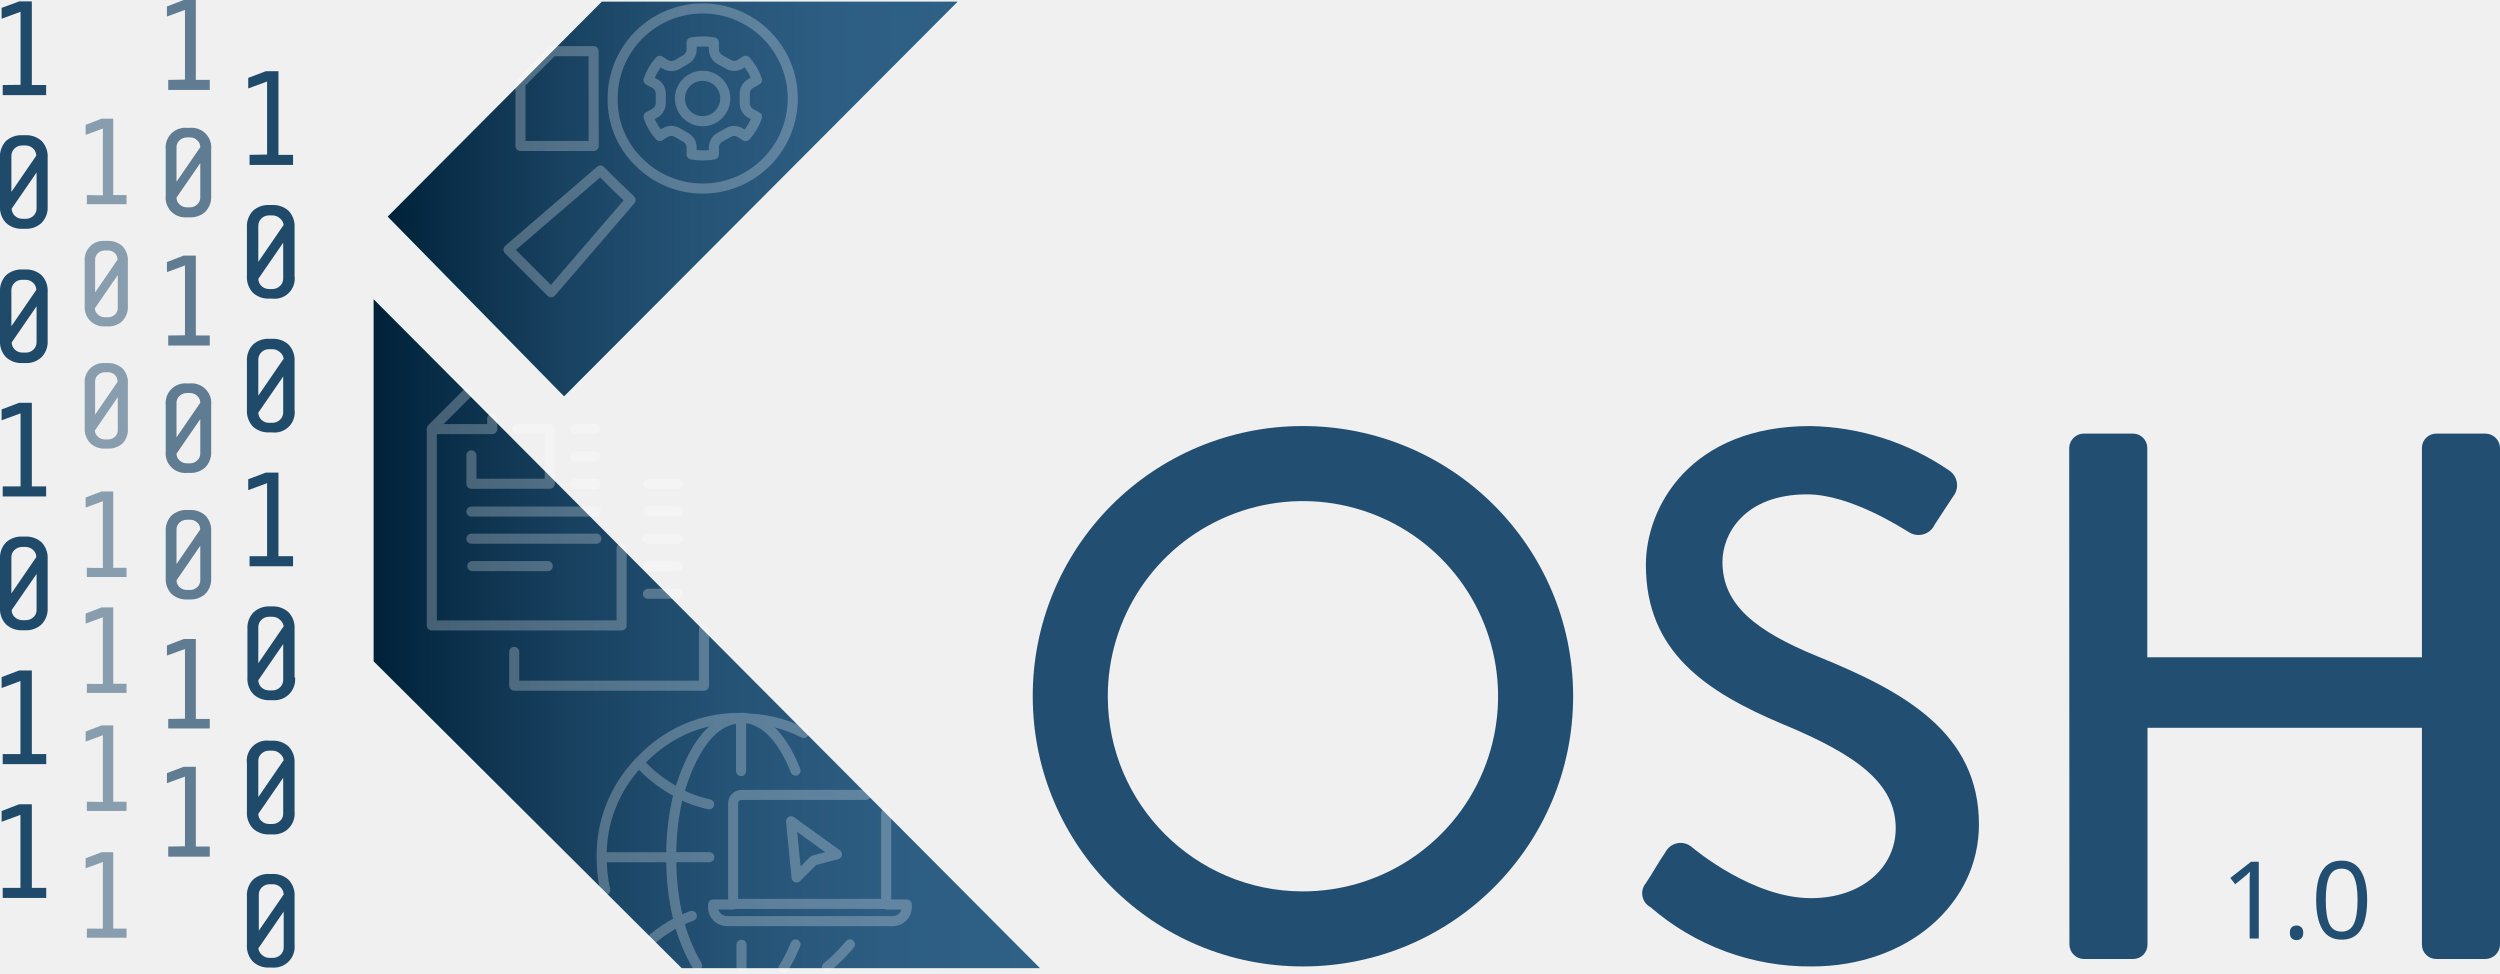
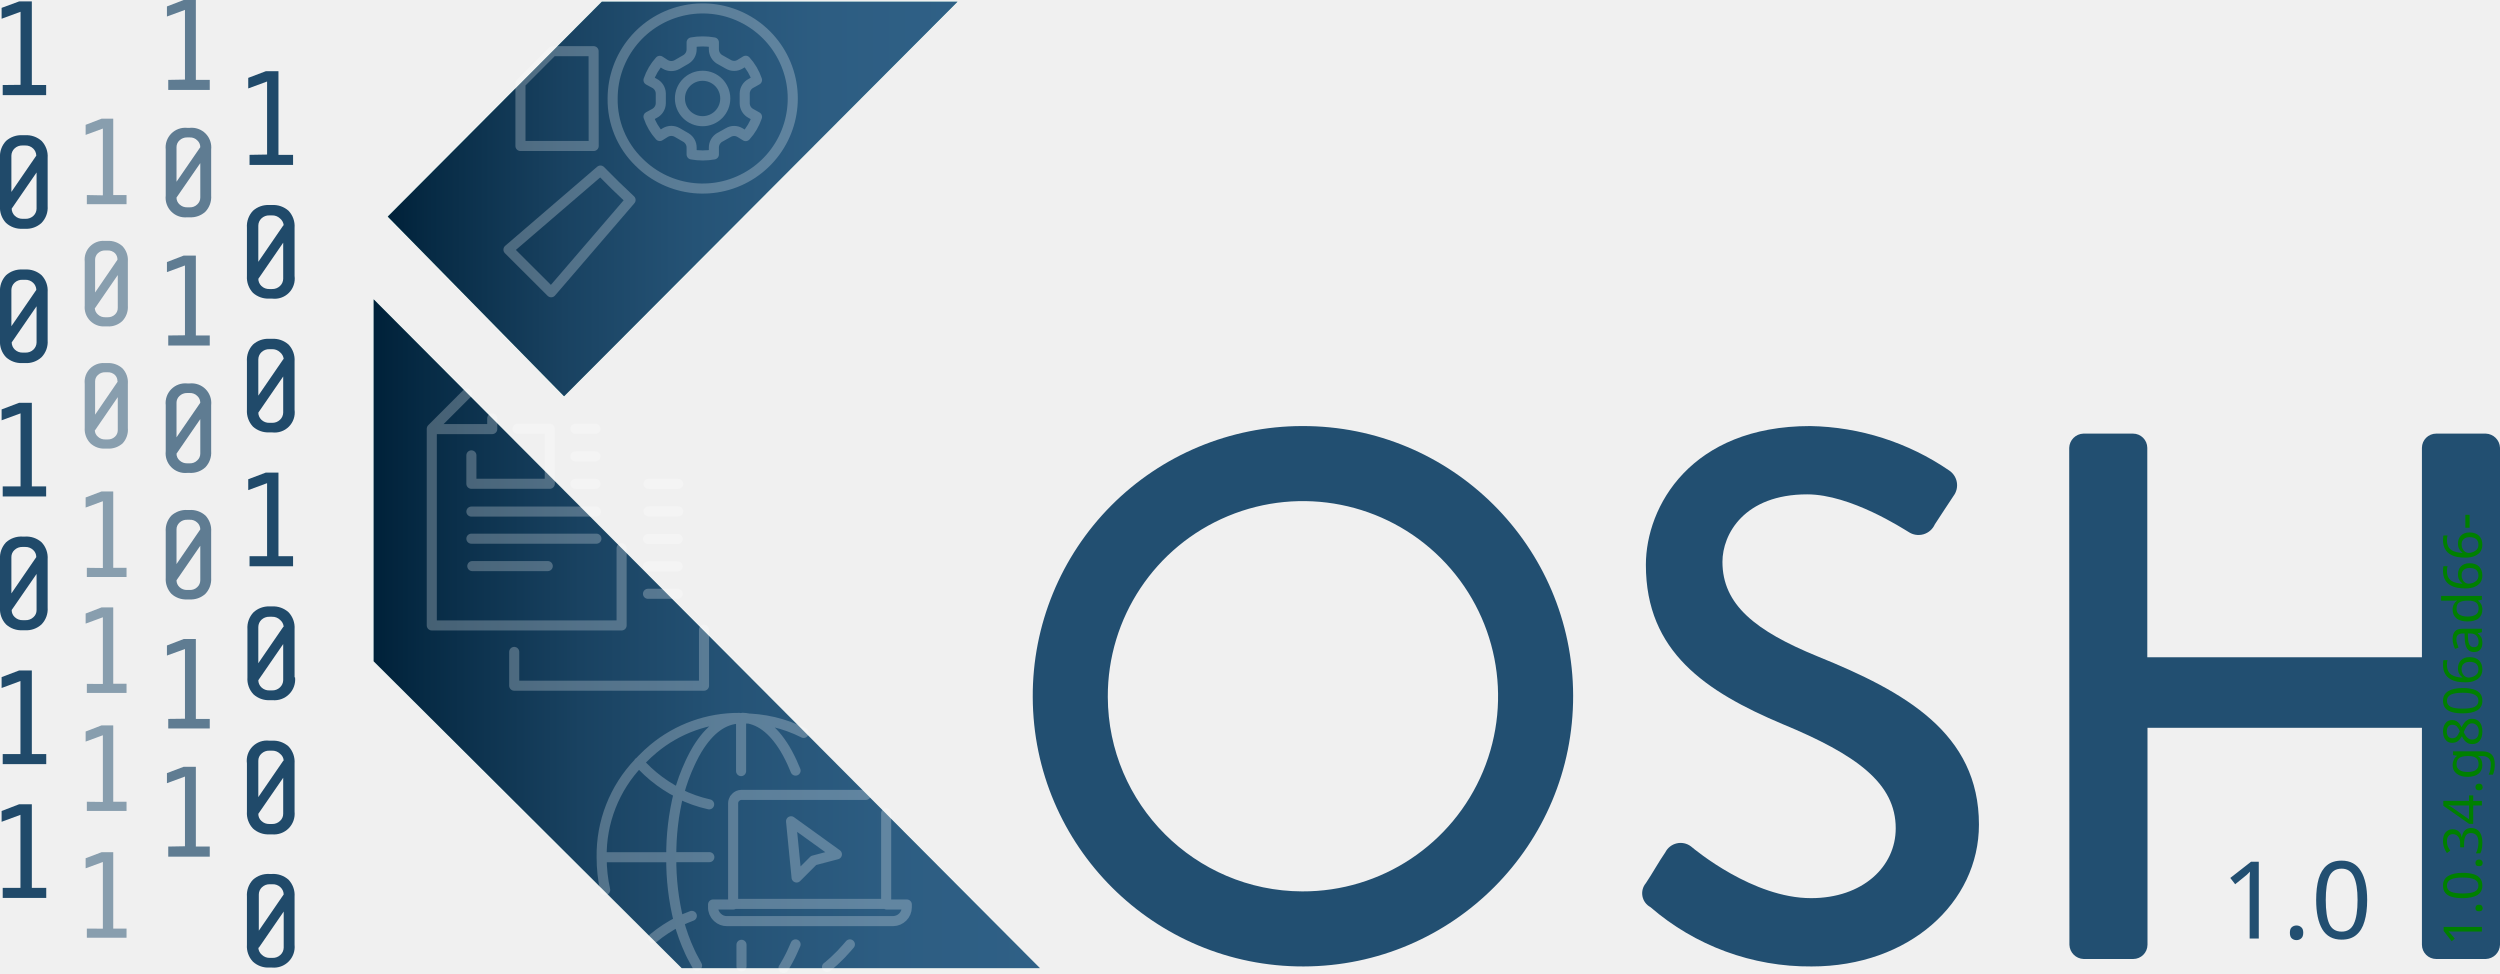
<svg xmlns="http://www.w3.org/2000/svg" xmlns:xlink="http://www.w3.org/1999/xlink" viewBox="0 0 248.15 96.65" version="1.1" id="svg4211">
  <defs id="defs4110">
    <style id="style4094">.cls-1{isolation:isolate;}.cls-2,.cls-3,.cls-4,.cls-5{fill:#224f71;}.cls-3,.cls-4,.cls-5,.cls-6{mix-blend-mode:multiply;}.cls-4{opacity:0.7;}.cls-5{opacity:0.5;}.cls-6{fill:#afdedc;}.cls-7{fill:url(#linear-gradient);}.cls-8{fill:url(#linear-gradient-2);}.cls-9{opacity:0.25;}.cls-10,.cls-11{fill:none;stroke:#fff;stroke-linecap:round;stroke-linejoin:round;}.cls-10{fill-rule:evenodd;}</style>
    <linearGradient id="linear-gradient" x1="38.49" y1="19.75" x2="95.04" y2="19.75" gradientUnits="userSpaceOnUse">
      <stop offset="0" stop-color="#002139" id="stop4096" />
      <stop offset="0.08" stop-color="#072b45" id="stop4098" />
      <stop offset="0.31" stop-color="#194261" id="stop4100" />
      <stop offset="0.54" stop-color="#255376" id="stop4102" />
      <stop offset="0.77" stop-color="#2d5d82" id="stop4104" />
      <stop offset="0.99" stop-color="#2f6086" id="stop4106" />
    </linearGradient>
    <linearGradient id="linear-gradient-2" x1="37.09" y1="62.9" x2="103.22" y2="62.9" xlink:href="#linear-gradient" />
    <linearGradient xlink:href="#linear-gradient" id="linearGradient4217" gradientUnits="userSpaceOnUse" x1="38.49" y1="19.75" x2="95.04" y2="19.75" />
  </defs>
  <path class="cls-2" d="m 129.25,42.29 a 26.82,26.82 0 1 1 -26.74,26.89 26.77,26.77 0 0 1 26.74,-26.89 z m 0,46.19 a 19.37,19.37 0 1 0 -19.29,-19.3 19.37,19.37 0 0 0 19.29,19.3 z" id="path4112" style="isolation:isolate;fill:#224f71" />
  <path class="cls-2" d="m 163.37,87.66 c 0.67,-1 1.26,-2.09 1.93,-3.06 a 1.7,1.7 0 0 1 2.54,-0.59 c 0.44,0.37 6.18,5.14 11.92,5.14 5.14,0 8.41,-3.13 8.41,-6.93 0,-4.47 -3.87,-7.3 -11.24,-10.35 -7.6,-3.21 -13.56,-7.16 -13.56,-15.8 0,-5.81 4.47,-13.78 16.31,-13.78 a 25.21,25.21 0 0 1 13.78,4.4 1.76,1.76 0 0 1 0.45,2.53 c -0.6,0.89 -1.27,1.94 -1.86,2.83 a 1.77,1.77 0 0 1 -2.61,0.75 c -0.52,-0.3 -5.74,-3.73 -10.06,-3.73 -6.25,0 -8.41,3.95 -8.41,6.7 0,4.25 3.27,6.86 9.46,9.39 8.64,3.5 16,7.6 16,16.69 0,7.75 -6.93,14.08 -16.61,14.08 a 24.14,24.14 0 0 1 -16,-5.89 1.56,1.56 0 0 1 -0.45,-2.38 z" id="path4114" style="isolation:isolate;fill:#224f71" />
  <path class="cls-2" d="m 205.39,44.45 a 1.46,1.46 0 0 1 1.41,-1.41 h 4.92 a 1.42,1.42 0 0 1 1.42,1.41 V 65.24 H 240.4 V 44.45 a 1.42,1.42 0 0 1 1.42,-1.41 h 4.91 a 1.46,1.46 0 0 1 1.42,1.41 v 49.33 a 1.46,1.46 0 0 1 -1.42,1.41 h -4.91 A 1.42,1.42 0 0 1 240.4,93.78 V 72.24 h -27.24 v 21.54 a 1.42,1.42 0 0 1 -1.42,1.41 h -4.92 a 1.46,1.46 0 0 1 -1.41,-1.41 z" id="path4116" style="isolation:isolate;fill:#224f71" />
  <path class="cls-3" d="m 0.27,8.44 v 1 h 4.31 v -1 H 3.16 V 0.14 H 1.9 L 0.16,0.78 V 1.86 L 2.04,1.17 v 7.25 z" id="path4124" style="isolation:isolate;mix-blend-mode:multiply;fill:#224f71" />
  <path class="cls-3" d="M 4.73,20.45 V 15.67 A 2.21,2.21 0 0 0 4.13,13.99 2.26,2.26 0 0 0 2.5,13.42 H 2.23 A 2.26,2.26 0 0 0 0.6,13.99 2.21,2.21 0 0 0 0,15.67 v 4.78 a 2.21,2.21 0 0 0 0.6,1.68 2.26,2.26 0 0 0 1.63,0.58 H 2.5 a 2.22,2.22 0 0 0 1.62,-0.58 2.18,2.18 0 0 0 0.61,-1.68 z m -1.13,-5 -2.47,3.6 v -3.6 a 1,1 0 0 1 0.31,-0.71 1.09,1.09 0 0 1 0.79,-0.3 H 2.5 a 1.09,1.09 0 0 1 0.79,0.3 1,1 0 0 1 0.31,0.68 z m -2.44,5.26 2.47,-3.59 v 3.59 a 1,1 0 0 1 -0.31,0.71 1.09,1.09 0 0 1 -0.79,0.3 H 2.26 A 1.09,1.09 0 0 1 1.47,21.42 1,1 0 0 1 1.16,20.71 Z" id="path4126" style="isolation:isolate;mix-blend-mode:multiply;fill:#224f71" />
  <path class="cls-3" d="M 4.73,33.78 V 29 A 2.21,2.21 0 0 0 4.13,27.32 2.26,2.26 0 0 0 2.5,26.75 H 2.23 A 2.26,2.26 0 0 0 0.6,27.32 2.21,2.21 0 0 0 0,29 v 4.78 a 2.21,2.21 0 0 0 0.6,1.68 2.26,2.26 0 0 0 1.63,0.58 H 2.5 a 2.22,2.22 0 0 0 1.62,-0.58 2.18,2.18 0 0 0 0.61,-1.68 z m -1.13,-5 -2.47,3.6 v -3.6 a 1,1 0 0 1 0.31,-0.71 1.09,1.09 0 0 1 0.79,-0.3 H 2.5 a 1.09,1.09 0 0 1 0.79,0.3 1,1 0 0 1 0.31,0.63 z M 1.16,33.99 3.63,30.4 v 3.59 A 1,1 0 0 1 3.32,34.7 1.09,1.09 0 0 1 2.53,35 H 2.26 A 1.09,1.09 0 0 1 1.47,34.7 1,1 0 0 1 1.16,33.99 Z" id="path4128" style="isolation:isolate;mix-blend-mode:multiply;fill:#224f71" />
  <path class="cls-3" d="m 0.27,48.28 v 1 h 4.31 v -1 H 3.16 v -8.3 H 1.9 l -1.74,0.66 v 1.08 l 1.88,-0.69 v 7.25 z" id="path4130" style="isolation:isolate;mix-blend-mode:multiply;fill:#224f71" />
  <path class="cls-3" d="M 4.73,60.3 V 55.52 A 2.23,2.23 0 0 0 4.13,53.83 2.26,2.26 0 0 0 2.5,53.26 H 2.23 A 2.26,2.26 0 0 0 0.6,53.83 2.23,2.23 0 0 0 0,55.52 v 4.78 a 2.21,2.21 0 0 0 0.6,1.68 2.26,2.26 0 0 0 1.63,0.58 H 2.5 A 2.22,2.22 0 0 0 4.12,61.98 2.18,2.18 0 0 0 4.73,60.3 Z m -1.13,-5 -2.47,3.6 v -3.6 a 0.93,0.93 0 0 1 0.31,-0.71 1.09,1.09 0 0 1 0.79,-0.3 H 2.5 a 1.09,1.09 0 0 1 0.79,0.3 0.93,0.93 0 0 1 0.31,0.68 z m -2.44,5.25 2.47,-3.58 v 3.58 a 0.92,0.92 0 0 1 -0.31,0.71 1.09,1.09 0 0 1 -0.79,0.3 H 2.26 A 1.09,1.09 0 0 1 1.47,61.26 0.92,0.92 0 0 1 1.16,60.55 Z" id="path4132" style="isolation:isolate;mix-blend-mode:multiply;fill:#224f71" />
  <path class="cls-3" d="m 0.27,74.85 v 1 h 4.32 v -1 H 3.16 v -8.3 H 1.9 l -1.74,0.66 v 1.08 L 2.03,67.6 v 7.25 z" id="path4134" style="isolation:isolate;mix-blend-mode:multiply;fill:#224f71" />
  <path class="cls-3" d="m 0.27,88.13 v 1 h 4.32 v -1 H 3.16 v -8.3 H 1.9 L 0.16,80.5 v 1.07 l 1.87,-0.69 v 7.25 z" id="path4136" style="isolation:isolate;mix-blend-mode:multiply;fill:#224f71" />
  <path class="cls-3" d="m 24.77,15.37 v 1 h 4.32 v -1 h -1.45 v -8.3 h -1.26 l -1.74,0.66 v 1.05 l 1.87,-0.69 v 7.25 z" id="path4138" style="isolation:isolate;mix-blend-mode:multiply;fill:#224f71" />
  <path class="cls-3" d="M 29.24,27.39 V 22.61 A 2.22,2.22 0 0 0 28.64,20.92 2.27,2.27 0 0 0 27,20.35 h -0.26 a 2.25,2.25 0 0 0 -1.63,0.57 2.22,2.22 0 0 0 -0.6,1.69 v 4.78 a 2.24,2.24 0 0 0 0.6,1.68 2.28,2.28 0 0 0 1.63,0.57 H 27 a 2,2 0 0 0 2.24,-2.25 z m -1.13,-5 -2.47,3.6 v -3.6 a 1,1 0 0 1 0.31,-0.71 1.09,1.09 0 0 1 0.79,-0.3 H 27 a 1.08,1.08 0 0 1 0.79,0.3 1,1 0 0 1 0.37,0.67 z m -2.47,5.29 2.47,-3.59 v 3.59 a 1,1 0 0 1 -0.32,0.71 1.08,1.08 0 0 1 -0.79,0.3 h -0.26 a 1.09,1.09 0 0 1 -0.79,-0.3 1,1 0 0 1 -0.31,-0.75 z" id="path4140" style="isolation:isolate;mix-blend-mode:multiply;fill:#224f71" />
  <path class="cls-3" d="M 29.24,40.67 V 35.88 A 2.21,2.21 0 0 0 28.64,34.2 2.27,2.27 0 0 0 27,33.63 h -0.26 a 2.25,2.25 0 0 0 -1.63,0.57 2.21,2.21 0 0 0 -0.6,1.68 v 4.79 a 2.24,2.24 0 0 0 0.6,1.68 2.28,2.28 0 0 0 1.63,0.57 H 27 a 2,2 0 0 0 2.24,-2.25 z m -1.13,-5 -2.47,3.6 v -3.6 a 1,1 0 0 1 0.31,-0.71 1.09,1.09 0 0 1 0.79,-0.3 H 27 a 1.08,1.08 0 0 1 0.79,0.3 1,1 0 0 1 0.37,0.67 z m -2.47,5.29 2.47,-3.59 v 3.59 a 1,1 0 0 1 -0.32,0.71 1.08,1.08 0 0 1 -0.79,0.3 h -0.26 a 1.09,1.09 0 0 1 -0.79,-0.3 1,1 0 0 1 -0.31,-0.75 z" id="path4142" style="isolation:isolate;mix-blend-mode:multiply;fill:#224f71" />
  <path class="cls-3" d="m 24.77,55.21 v 1 h 4.32 v -1 h -1.45 v -8.3 h -1.26 l -1.74,0.66 v 1.08 l 1.87,-0.69 v 7.25 z" id="path4144" style="isolation:isolate;mix-blend-mode:multiply;fill:#224f71" />
  <path class="cls-3" d="M 29.24,67.23 V 62.45 A 2.21,2.21 0 0 0 28.64,60.77 2.28,2.28 0 0 0 27,60.19 h -0.26 a 2.25,2.25 0 0 0 -1.58,0.59 2.21,2.21 0 0 0 -0.6,1.68 v 4.78 a 2.21,2.21 0 0 0 0.6,1.68 2.24,2.24 0 0 0 1.63,0.58 h 0.26 a 2.06,2.06 0 0 0 2.24,-2.26 z m -1.13,-5 -2.47,3.6 v -3.6 a 1,1 0 0 1 0.31,-0.71 1.09,1.09 0 0 1 0.79,-0.3 H 27 a 1.08,1.08 0 0 1 0.79,0.3 1,1 0 0 1 0.37,0.68 z m -2.47,5.29 2.47,-3.59 v 3.59 a 1,1 0 0 1 -0.32,0.71 1.08,1.08 0 0 1 -0.79,0.3 h -0.26 a 1.09,1.09 0 0 1 -0.79,-0.3 1,1 0 0 1 -0.31,-0.74 z" id="path4146" style="isolation:isolate;mix-blend-mode:multiply;fill:#224f71" />
  <path class="cls-3" d="M 29.24,80.52 V 75.78 A 2.23,2.23 0 0 0 28.64,74.09 2.27,2.27 0 0 0 27,73.52 h -0.26 a 2,2 0 0 0 -2.23,2.26 v 4.78 a 2.21,2.21 0 0 0 0.6,1.68 2.24,2.24 0 0 0 1.63,0.58 H 27 a 2.06,2.06 0 0 0 2.24,-2.26 z m -1.13,-5 -2.47,3.6 v -3.6 a 0.93,0.93 0 0 1 0.31,-0.71 1.09,1.09 0 0 1 0.79,-0.3 H 27 a 1.08,1.08 0 0 1 0.79,0.3 0.94,0.94 0 0 1 0.37,0.68 z m -2.47,5.26 2.47,-3.58 v 3.58 a 0.94,0.94 0 0 1 -0.32,0.71 1.08,1.08 0 0 1 -0.79,0.3 h -0.26 a 1.09,1.09 0 0 1 -0.79,-0.3 0.93,0.93 0 0 1 -0.31,-0.71 z" id="path4148" style="isolation:isolate;mix-blend-mode:multiply;fill:#224f71" />
  <path class="cls-3" d="M 29.24,93.78 V 89 A 2.21,2.21 0 0 0 28.64,87.32 2.27,2.27 0 0 0 27,86.75 h -0.26 a 2.25,2.25 0 0 0 -1.63,0.57 2.21,2.21 0 0 0 -0.6,1.68 v 4.78 a 2.21,2.21 0 0 0 0.6,1.68 2.24,2.24 0 0 0 1.63,0.58 H 27 a 2.06,2.06 0 0 0 2.24,-2.26 z m -1.08,-5 -2.47,3.6 v -3.6 a 1,1 0 0 1 0.31,-0.71 1.09,1.09 0 0 1 0.79,-0.3 h 0.26 a 1.08,1.08 0 0 1 0.79,0.3 1,1 0 0 1 0.32,0.71 z m -2.47,5.29 2.47,-3.59 v 3.59 a 1,1 0 0 1 -0.32,0.71 1.08,1.08 0 0 1 -0.79,0.3 H 26.79 A 1.09,1.09 0 0 1 26,94.78 1,1 0 0 1 25.64,94.06 Z" id="path4150" style="isolation:isolate;mix-blend-mode:multiply;fill:#224f71" />
  <path class="cls-4" d="m 16.7,7.93 v 1 h 4.12 v -1 H 19.44 V 0 h -1.21 l -1.66,0.64 v 1 L 18.36,0.98 V 7.9 Z" id="path4152" style="opacity:0.7;isolation:isolate;mix-blend-mode:multiply;fill:#224f71" />
  <path class="cls-4" d="m 20.96,19.41 v -4.56 a 1.95,1.95 0 0 0 -2.13,-2.16 h -0.25 a 1.95,1.95 0 0 0 -2.13,2.16 v 4.56 a 1.95,1.95 0 0 0 2.13,2.16 h 0.25 a 2.13,2.13 0 0 0 1.55,-0.55 2.1,2.1 0 0 0 0.58,-1.61 z m -1.08,-4.8 -2.36,3.43 v -3.43 a 0.9,0.9 0 0 1 0.3,-0.68 1.06,1.06 0 0 1 0.76,-0.29 h 0.25 a 1,1 0 0 1 0.75,0.29 0.9,0.9 0 0 1 0.3,0.68 z m -2.36,5 2.36,-3.42 v 3.42 a 0.9,0.9 0 0 1 -0.3,0.68 1,1 0 0 1 -0.75,0.29 h -0.25 a 1.06,1.06 0 0 1 -0.76,-0.29 0.9,0.9 0 0 1 -0.3,-0.64 z" id="path4154" style="opacity:0.7;isolation:isolate;mix-blend-mode:multiply;fill:#224f71" />
  <path class="cls-4" d="m 16.7,33.3 v 1 h 4.12 v -1 h -1.38 v -7.93 h -1.21 l -1.66,0.64 v 1 l 1.79,-0.66 v 6.93 z" id="path4156" style="opacity:0.7;isolation:isolate;mix-blend-mode:multiply;fill:#224f71" />
  <path class="cls-4" d="m 20.96,44.78 v -4.56 a 1.95,1.95 0 0 0 -2.13,-2.16 h -0.25 a 1.95,1.95 0 0 0 -2.13,2.16 v 4.56 a 1.95,1.95 0 0 0 2.13,2.16 h 0.25 a 2.13,2.13 0 0 0 1.55,-0.55 2.1,2.1 0 0 0 0.58,-1.61 z m -1.08,-4.8 -2.36,3.43 v -3.43 a 0.91,0.91 0 0 1 0.3,-0.68 1.06,1.06 0 0 1 0.76,-0.29 h 0.25 a 1,1 0 0 1 0.75,0.29 0.91,0.91 0 0 1 0.3,0.67 z m -2.36,5.05 2.36,-3.43 v 3.43 a 0.89,0.89 0 0 1 -0.3,0.67 1,1 0 0 1 -0.75,0.29 h -0.25 a 1.06,1.06 0 0 1 -0.76,-0.29 0.89,0.89 0 0 1 -0.3,-0.68 z" id="path4158" style="opacity:0.7;isolation:isolate;mix-blend-mode:multiply;fill:#224f71" />
  <path class="cls-4" d="m 16.7,71.36 v 0.95 h 4.12 v -0.95 h -1.38 v -7.93 h -1.21 l -1.66,0.64 v 1 l 1.79,-0.65 v 6.92 z" id="path4160" style="opacity:0.7;isolation:isolate;mix-blend-mode:multiply;fill:#224f71" />
  <path class="cls-4" d="m 20.96,57.36 v -4.58 a 2.12,2.12 0 0 0 -0.57,-1.61 2.18,2.18 0 0 0 -1.56,-0.55 h -0.25 a 2.18,2.18 0 0 0 -1.56,0.55 2.12,2.12 0 0 0 -0.57,1.61 v 4.57 a 2.13,2.13 0 0 0 0.57,1.6 2.15,2.15 0 0 0 1.56,0.55 h 0.25 a 2.13,2.13 0 0 0 1.55,-0.55 2.09,2.09 0 0 0 0.58,-1.59 z m -1.08,-4.81 -2.36,3.44 v -3.44 a 0.91,0.91 0 0 1 0.3,-0.68 1.05,1.05 0 0 1 0.76,-0.28 h 0.25 a 1,1 0 0 1 0.75,0.28 0.91,0.91 0 0 1 0.3,0.68 z m -2.36,5.05 2.36,-3.43 v 3.43 a 0.91,0.91 0 0 1 -0.3,0.68 1,1 0 0 1 -0.75,0.28 h -0.25 a 1.05,1.05 0 0 1 -0.76,-0.28 0.91,0.91 0 0 1 -0.3,-0.68 z" id="path4162" style="opacity:0.7;isolation:isolate;mix-blend-mode:multiply;fill:#224f71" />
  <path class="cls-4" d="m 16.7,84.03 v 1 h 4.12 v -1 h -1.38 v -7.92 h -1.21 l -1.66,0.63 v 1 l 1.79,-0.66 V 84 Z" id="path4164" style="opacity:0.7;isolation:isolate;mix-blend-mode:multiply;fill:#224f71" />
  <path class="cls-5" d="m 8.62,19.36 v 0.91 h 3.94 V 19.36 H 11.24 V 11.78 H 10.08 L 8.5,12.39 v 1 l 1.71,-0.63 v 6.63 z" id="path4166" style="opacity:0.5;isolation:isolate;mix-blend-mode:multiply;fill:#224f71" />
  <path class="cls-5" d="m 12.69,30.34 v -4.37 a 2,2 0 0 0 -0.54,-1.54 2.07,2.07 0 0 0 -1.5,-0.52 h -0.24 a 1.86,1.86 0 0 0 -2,2.06 v 4.37 a 1.89,1.89 0 0 0 2,2.06 h 0.24 a 2,2 0 0 0 1.49,-0.53 2,2 0 0 0 0.55,-1.53 z m -1,-4.6 -2.25,3.29 v -3.25 a 0.88,0.88 0 0 1 0.28,-0.65 1,1 0 0 1 0.72,-0.27 h 0.24 a 1,1 0 0 1 0.73,0.27 0.88,0.88 0 0 1 0.25,0.65 z m -2.25,4.83 2.25,-3.27 v 3.27 a 0.86,0.86 0 0 1 -0.28,0.65 1,1 0 0 1 -0.73,0.27 H 10.44 A 1,1 0 0 1 9.72,31.22 0.86,0.86 0 0 1 9.41,30.57 Z" id="path4168" style="opacity:0.5;isolation:isolate;mix-blend-mode:multiply;fill:#224f71" />
  <path class="cls-5" d="m 8.62,67.88 v 0.9 h 3.94 V 67.87 H 11.24 V 60.29 H 10.08 L 8.5,60.9 v 1 l 1.71,-0.63 v 6.62 z" id="path4170" style="opacity:0.5;isolation:isolate;mix-blend-mode:multiply;fill:#224f71" />
  <path class="cls-5" d="m 8.62,92.17 v 0.91 h 3.94 v -0.91 h -1.32 v -7.58 h -1.16 l -1.58,0.6 v 1 l 1.71,-0.63 v 6.62 z" id="path4172" style="opacity:0.5;isolation:isolate;mix-blend-mode:multiply;fill:#224f71" />
  <path class="cls-5" d="m 8.62,56.36 v 0.91 h 3.94 v -0.91 h -1.32 v -7.58 h -1.16 l -1.58,0.6 v 1 l 1.71,-0.63 v 6.63 z" id="path4174" style="opacity:0.5;isolation:isolate;mix-blend-mode:multiply;fill:#224f71" />
  <path class="cls-5" d="M 12.69,42.47 V 38.1 a 2,2 0 0 0 -0.54,-1.54 2.07,2.07 0 0 0 -1.5,-0.52 h -0.24 a 1.86,1.86 0 0 0 -2,2.06 v 4.37 a 2,2 0 0 0 0.56,1.53 2,2 0 0 0 1.48,0.53 h 0.24 A 2.07,2.07 0 0 0 12.18,44 2,2 0 0 0 12.69,42.47 Z m -1,-4.6 -2.25,3.29 v -3.29 a 0.86,0.86 0 0 1 0.28,-0.65 1,1 0 0 1 0.72,-0.27 h 0.24 a 1,1 0 0 1 0.73,0.27 0.86,0.86 0 0 1 0.25,0.65 z m -2.25,4.83 2.25,-3.28 v 3.28 a 0.86,0.86 0 0 1 -0.28,0.65 1,1 0 0 1 -0.73,0.27 H 10.44 A 1,1 0 0 1 9.72,43.35 0.86,0.86 0 0 1 9.41,42.7 Z" id="path4176" style="opacity:0.5;isolation:isolate;mix-blend-mode:multiply;fill:#224f71" />
  <path class="cls-5" d="m 8.62,79.58 v 0.91 h 3.94 V 79.58 H 11.24 V 72 H 10.08 L 8.5,72.61 v 1 l 1.71,-0.63 v 6.62 z" id="path4178" style="opacity:0.5;isolation:isolate;mix-blend-mode:multiply;fill:#224f71" />
  <polygon class="cls-6" points="37.09,29.71 37.09,65.64 67.67,96.1 103.22,96.1 " id="polygon4180" style="isolation:isolate;mix-blend-mode:multiply;fill:#afdedc" />
  <polygon class="cls-6" points="55.99,39.33 95.04,0.17 59.74,0.17 38.49,21.5 " id="polygon4182" style="isolation:isolate;mix-blend-mode:multiply;fill:#afdedc" />
  <polygon class="cls-6" points="55.99,39.33 95.04,0.17 59.74,0.17 38.49,21.5 " id="polygon4184" style="isolation:isolate;mix-blend-mode:multiply;fill:#afdedc" />
  <polygon class="cls-7" points="55.99,39.33 95.04,0.17 59.74,0.17 38.49,21.5 " id="polygon4186" style="isolation:isolate;fill:url(#linearGradient4217)" />
  <polygon class="cls-8" points="37.09,29.71 37.09,65.64 67.67,96.1 103.22,96.1 " id="polygon4188" style="isolation:isolate;fill:url(#linear-gradient-2)" />
  <g class="cls-9" id="g4192" style="opacity:0.25;isolation:isolate">
    <path class="cls-10" d="m 484.63,443.42 v 2.82 h 7.78 v -5.46 h -3.2 m 7.74,5.47 h -2 m 0,-2.73 h 2 m 0,-2.74 h -2 M 484.63,449 H 497 m -10.3,-9.25 v 1.06 h -6 v 19.49 h 18.84 v -7.67 m -18.84,-11.85 3.51,-3.51 m 18,11.71 h 2.95 m 0,-2.73 h -2.95 m -13.33,16.68 v 3.35 h 18.84 v -5.56 m -23,-6.31 h 7.49 m 4.83,-2.72 h -12.41 m 20.48,5.47 h -2.95 m 0,-2.72 h 2.95 m 0,-2.72 h -2.95" transform="translate(-437.84,-398.22)" id="path4190" style="fill:none;fill-rule:evenodd;stroke:#ffffff;stroke-linecap:round;stroke-linejoin:round" />
  </g>
  <g class="cls-9" id="g4202" style="opacity:0.25;isolation:isolate">
    <polygon class="cls-11" points="51.66,8.28 51.66,14.49 58.93,14.49 58.92,5.08 54.85,5.08 " id="polygon4194" style="fill:none;stroke:#ffffff;stroke-linecap:round;stroke-linejoin:round" />
    <path class="cls-11" d="m 498.92,416.63 -1.48,-1.48 -9.13,7.85 v 0 l 4.24,4.23 v 0 l 7.88,-9.16 z" transform="translate(-437.84,-398.22)" id="path4196" style="fill:none;stroke:#ffffff;stroke-linecap:round;stroke-linejoin:round" />
    <path class="cls-11" d="m 501.26,414.31 a 8.94,8.94 0 1 0 -2.61,-6.32 8.63,8.63 0 0 0 2.61,6.32 z m 1.54,-7.82 -0.59,-0.32 a 5.4,5.4 0 0 1 1.12,-1.91 l 0.56,0.36 a 1.17,1.17 0 0 0 1.17,0 l 0.88,-0.51 a 1.16,1.16 0 0 0 0.55,-1 v -0.68 a 6.16,6.16 0 0 1 2.21,0 v 0.67 a 1.18,1.18 0 0 0 0.54,1 l 0.89,0.5 a 1.13,1.13 0 0 0 1.16,0 l 0.57,-0.35 a 5.4,5.4 0 0 1 1.12,1.91 l -0.59,0.33 a 1.16,1.16 0 0 0 -0.63,1 v 1 a 1.16,1.16 0 0 0 0.63,1 l 0.59,0.33 a 5.4,5.4 0 0 1 -1.12,1.91 l -0.57,-0.35 a 1.13,1.13 0 0 0 -1.16,0 l -0.89,0.5 a 1.17,1.17 0 0 0 -0.54,1 v 0.67 a 6.16,6.16 0 0 1 -2.21,0 v -0.67 a 1.16,1.16 0 0 0 -0.55,-1 l -0.88,-0.51 a 1.17,1.17 0 0 0 -1.17,0 l -0.56,0.35 a 5.35,5.35 0 0 1 -1.12,-1.92 l 0.59,-0.32 a 1.16,1.16 0 0 0 0.63,-1 v -1 a 1.16,1.16 0 0 0 -0.63,-0.99 z" transform="translate(-437.84,-398.22)" id="path4198" style="fill:none;stroke:#ffffff;stroke-linecap:round;stroke-linejoin:round" />
    <path class="cls-11" d="m 507.58,410.25 a 2.25,2.25 0 0 0 2.25,-2.26 2.25,2.25 0 1 0 -4.5,0 2.25,2.25 0 0 0 2.25,2.26 z" transform="translate(-437.84,-398.22)" id="path4200" style="fill:none;stroke:#ffffff;stroke-linecap:round;stroke-linejoin:round" />
  </g>
  <g class="cls-9" id="g4206" style="opacity:0.25;isolation:isolate">
    <path class="cls-10" d="m 511.4,474.76 v -5.22 h -0.16 c -1.6,0.06 -3,1.09 -4.2,3.07 -0.18,0.3 -0.36,0.63 -0.54,1 l -0.18,0.38 a 18.11,18.11 0 0 0 -1.09,3 12.84,12.84 0 0 0 3,1.07 m 3.14,-8.53 h 0.16 a 13.39,13.39 0 0 1 6.08,1.44 m 6.18,6.15 h -12.36 a 0.79,0.79 0 0 0 -0.57,0.25 0.66,0.66 0 0 0 -0.2,0.31 0.75,0.75 0 0 0 -0.05,0.26 v 10 h 15.19 v -9 m -7.2,4.69 -1.69,1.69 -0.55,-5.58 4.55,3.28 z m -7.05,-14.16 c 1.6,0.06 3,1.09 4.2,3.07 0.18,0.3 0.36,0.63 0.54,1 l 0.18,0.38 c 0.12,0.26 0.23,0.52 0.34,0.79 m -18.9,11.85 a 14.8,14.8 0 0 1 -0.35,-3.23 v 0 a 13.27,13.27 0 0 1 3.68,-9.4 l 0.37,-0.38 a 14.06,14.06 0 0 1 1.08,-1 13.2,13.2 0 0 1 8.54,-3.07 m -4.72,19.65 a 12.26,12.26 0 0 0 -1.29,0.56 18.58,18.58 0 0 0 1.09,3 l 0.18,0.38 q 0.27,0.53 0.54,1 m -4.34,-2.73 a 13.61,13.61 0 0 1 2.53,-1.66 25.19,25.19 0 0 1 -0.75,-6.37 h -6.91 m 7.66,-6.38 a 25.24,25.24 0 0 0 -0.75,6.37 h 3.78 m -7,-9.41 0.37,0.39 a 14.06,14.06 0 0 0 1.08,1 13.61,13.61 0 0 0 2.53,1.66 m 10.38,17.37 a 0.83,0.83 0 0 1 0.08,-0.12 l 0.06,-0.11 c 0.19,-0.31 0.37,-0.64 0.55,-1 l 0.18,-0.38 0.33,-0.74 m 5.39,0 c -0.21,0.25 -0.43,0.5 -0.66,0.74 a 4.27,4.27 0 0 1 -0.36,0.38 q -0.52,0.53 -1.08,1 l -0.17,0.13 M 510.62,488 h -2 v 0.24 a 1.31,1.31 0 0 0 0.4,1 l 0.06,0.06 a 1.32,1.32 0 0 0 0.92,0.35 h 16.48 a 1.38,1.38 0 0 0 1.37,-1.38 V 488 h -2 m -14.41,4 v 2.15" transform="translate(-437.84,-398.22)" id="path4204" style="fill:none;fill-rule:evenodd;stroke:#ffffff;stroke-linecap:round;stroke-linejoin:round" />
  </g>
  <text xml:space="preserve" style="font-style:normal;font-weight:normal;font-size:40px;line-height:1.25;font-family:sans-serif;letter-spacing:0px;word-spacing:0px;fill:#224f71;fill-opacity:1;stroke:none" x="220.427" y="93.16" id="text4318">
    <tspan id="tspan4316" x="220.427" y="93.16" style="font-style:normal;font-variant:normal;font-weight:normal;font-stretch:normal;font-size:10.667px;font-family:sans-serif;-inkscape-font-specification:'sans-serif, Normal';font-variant-ligatures:normal;font-variant-caps:normal;font-variant-numeric:normal;font-feature-settings:normal;text-align:start;writing-mode:lr-tb;text-anchor:start;fill:#224f71;fill-opacity:1">1.0</tspan>
  </text>
  <text xml:space="preserve" style="font-style:normal;font-weight:normal;font-size:40px;line-height:1.25;font-family:sans-serif;letter-spacing:0px;word-spacing:0px;fill:#000000;fill-opacity:1;stroke:none" x="-93.897" y="246.353" id="text4402" transform="rotate(-90)">
-     <tspan id="tspan4400" x="-93.897" y="246.353" style="font-style:normal;font-variant:normal;font-weight:normal;font-stretch:normal;font-size:5.333px;font-family:sans-serif;-inkscape-font-specification:'sans-serif, Normal';font-variant-ligatures:normal;font-variant-caps:normal;font-variant-numeric:normal;font-feature-settings:normal;text-align:start;writing-mode:lr-tb;text-anchor:start;fill:#008000" />
+     <tspan id="tspan4400" x="-93.897" y="246.353" style="font-style:normal;font-variant:normal;font-weight:normal;font-stretch:normal;font-size:5.333px;font-family:sans-serif;-inkscape-font-specification:'sans-serif, Normal';font-variant-ligatures:normal;font-variant-caps:normal;font-variant-numeric:normal;font-feature-settings:normal;text-align:start;writing-mode:lr-tb;text-anchor:start;fill:#008000">1.0.34.g806ad66-</tspan>
  </text>
</svg>
